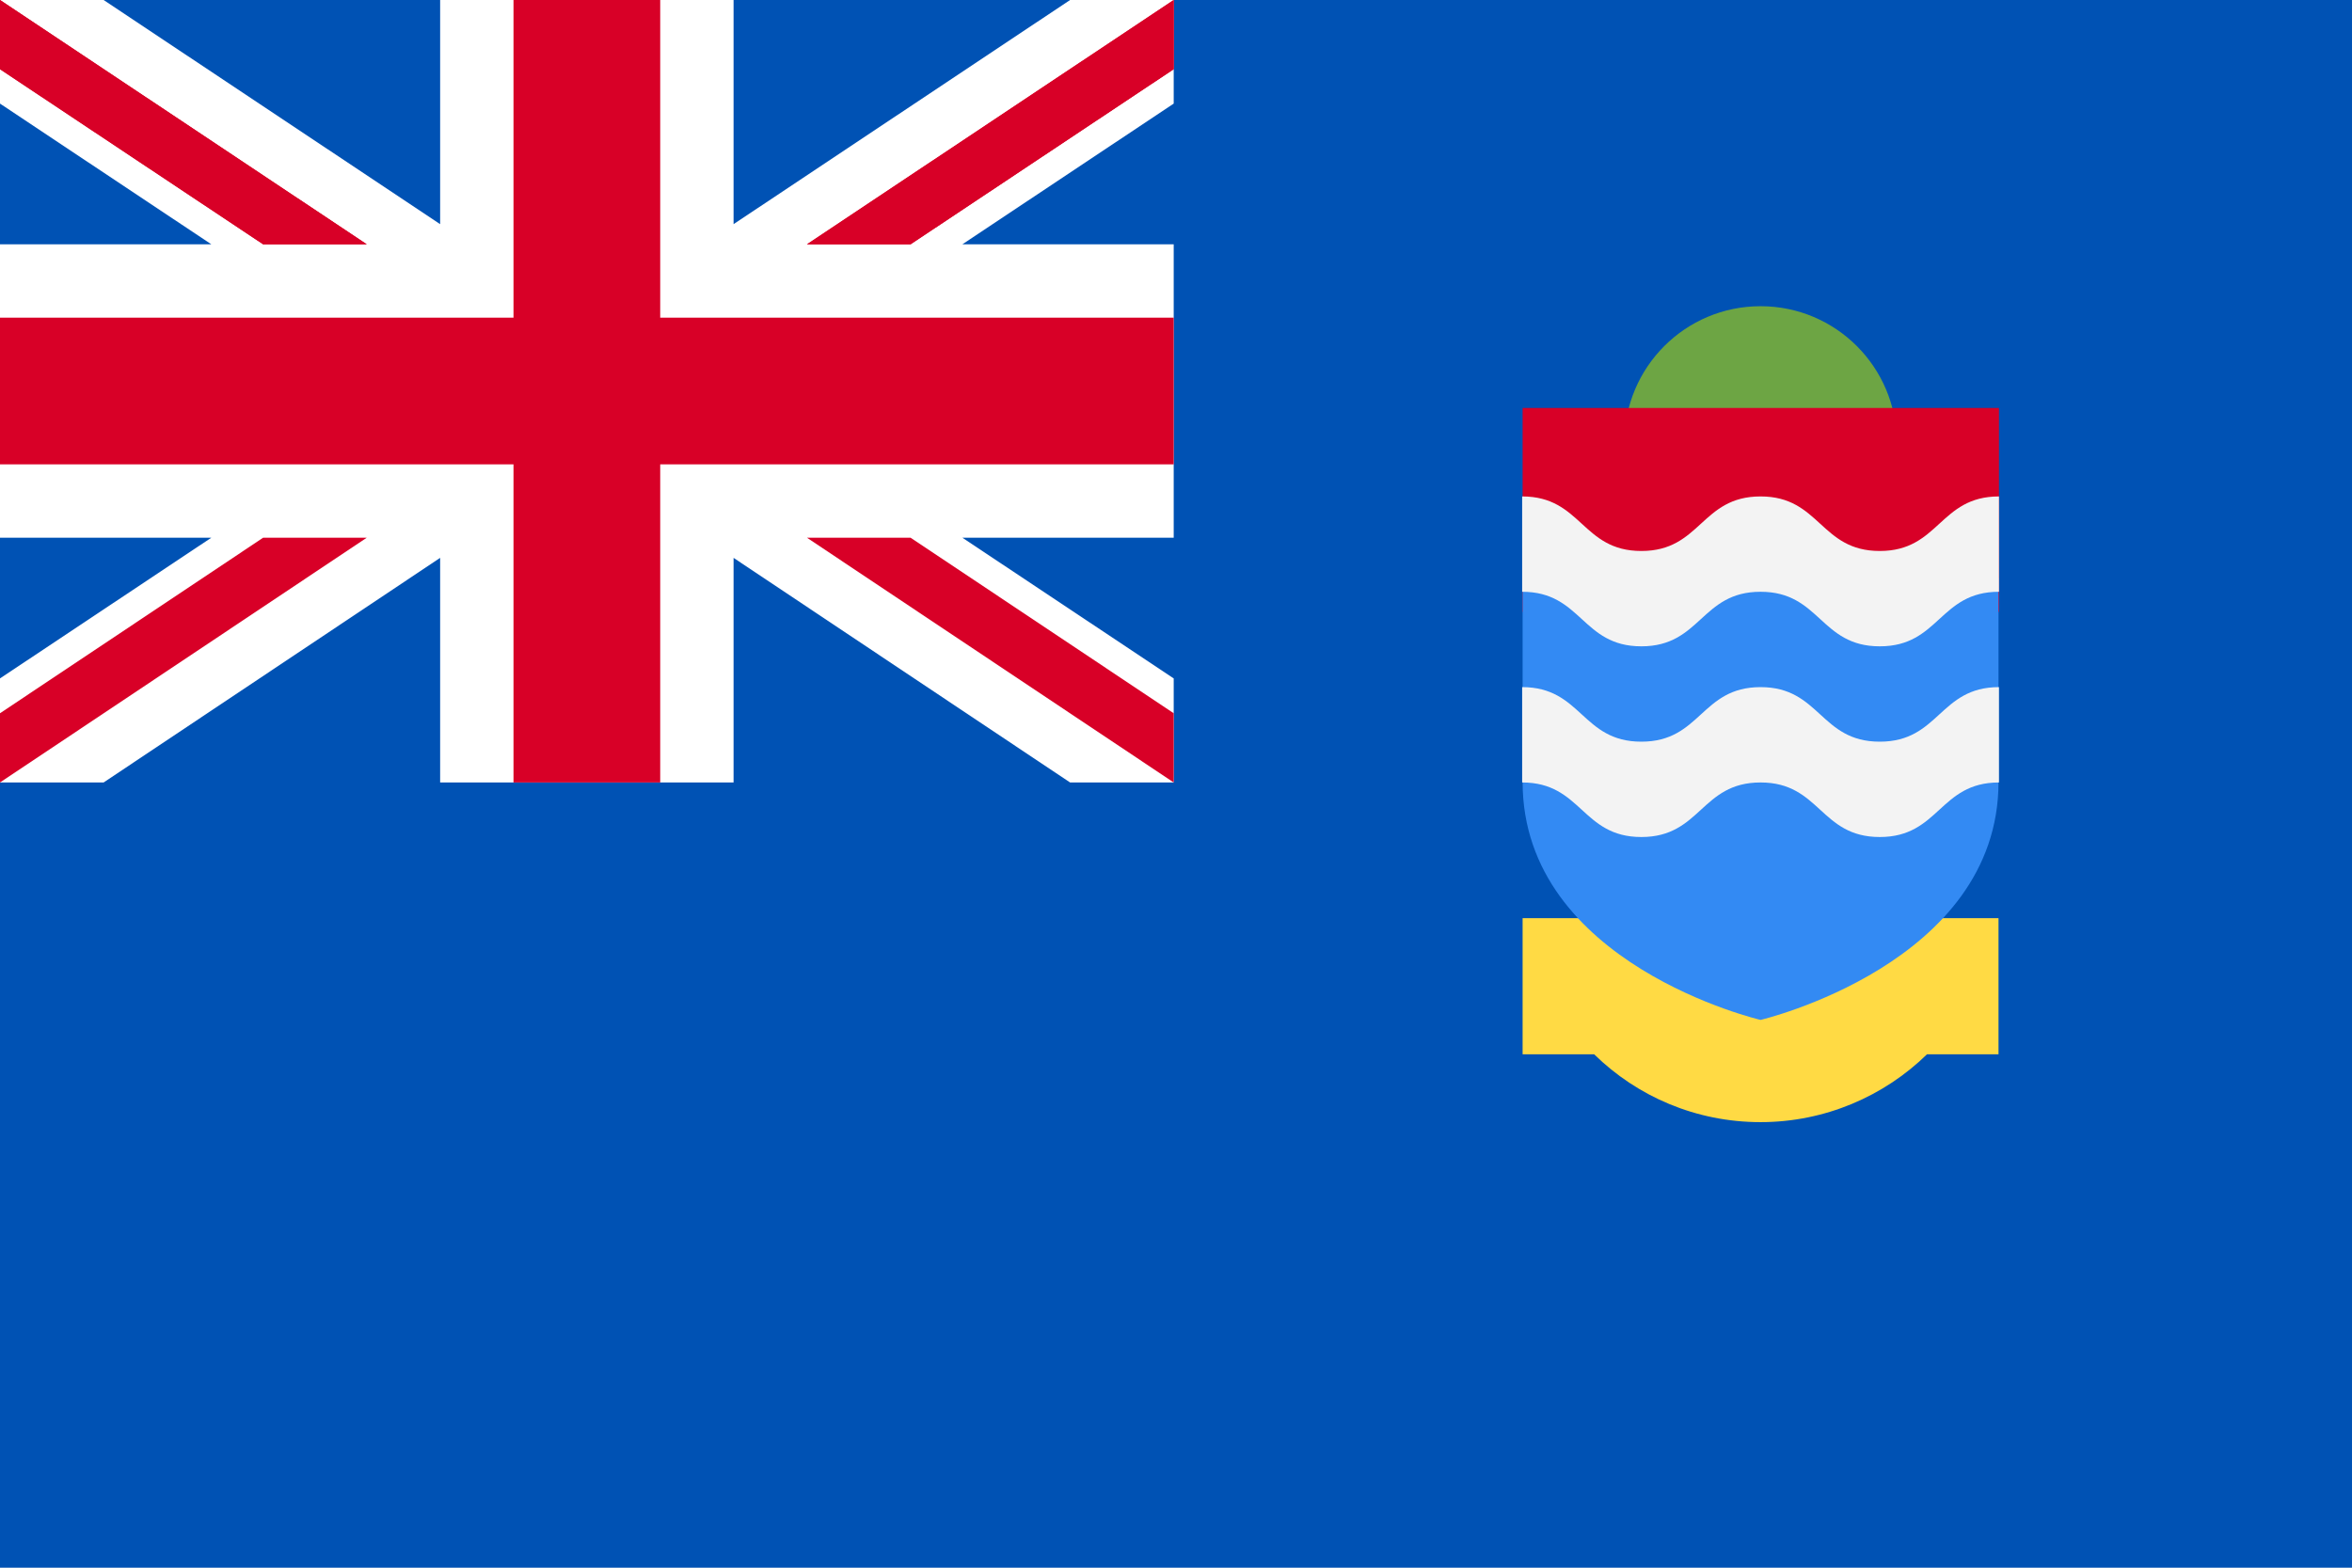
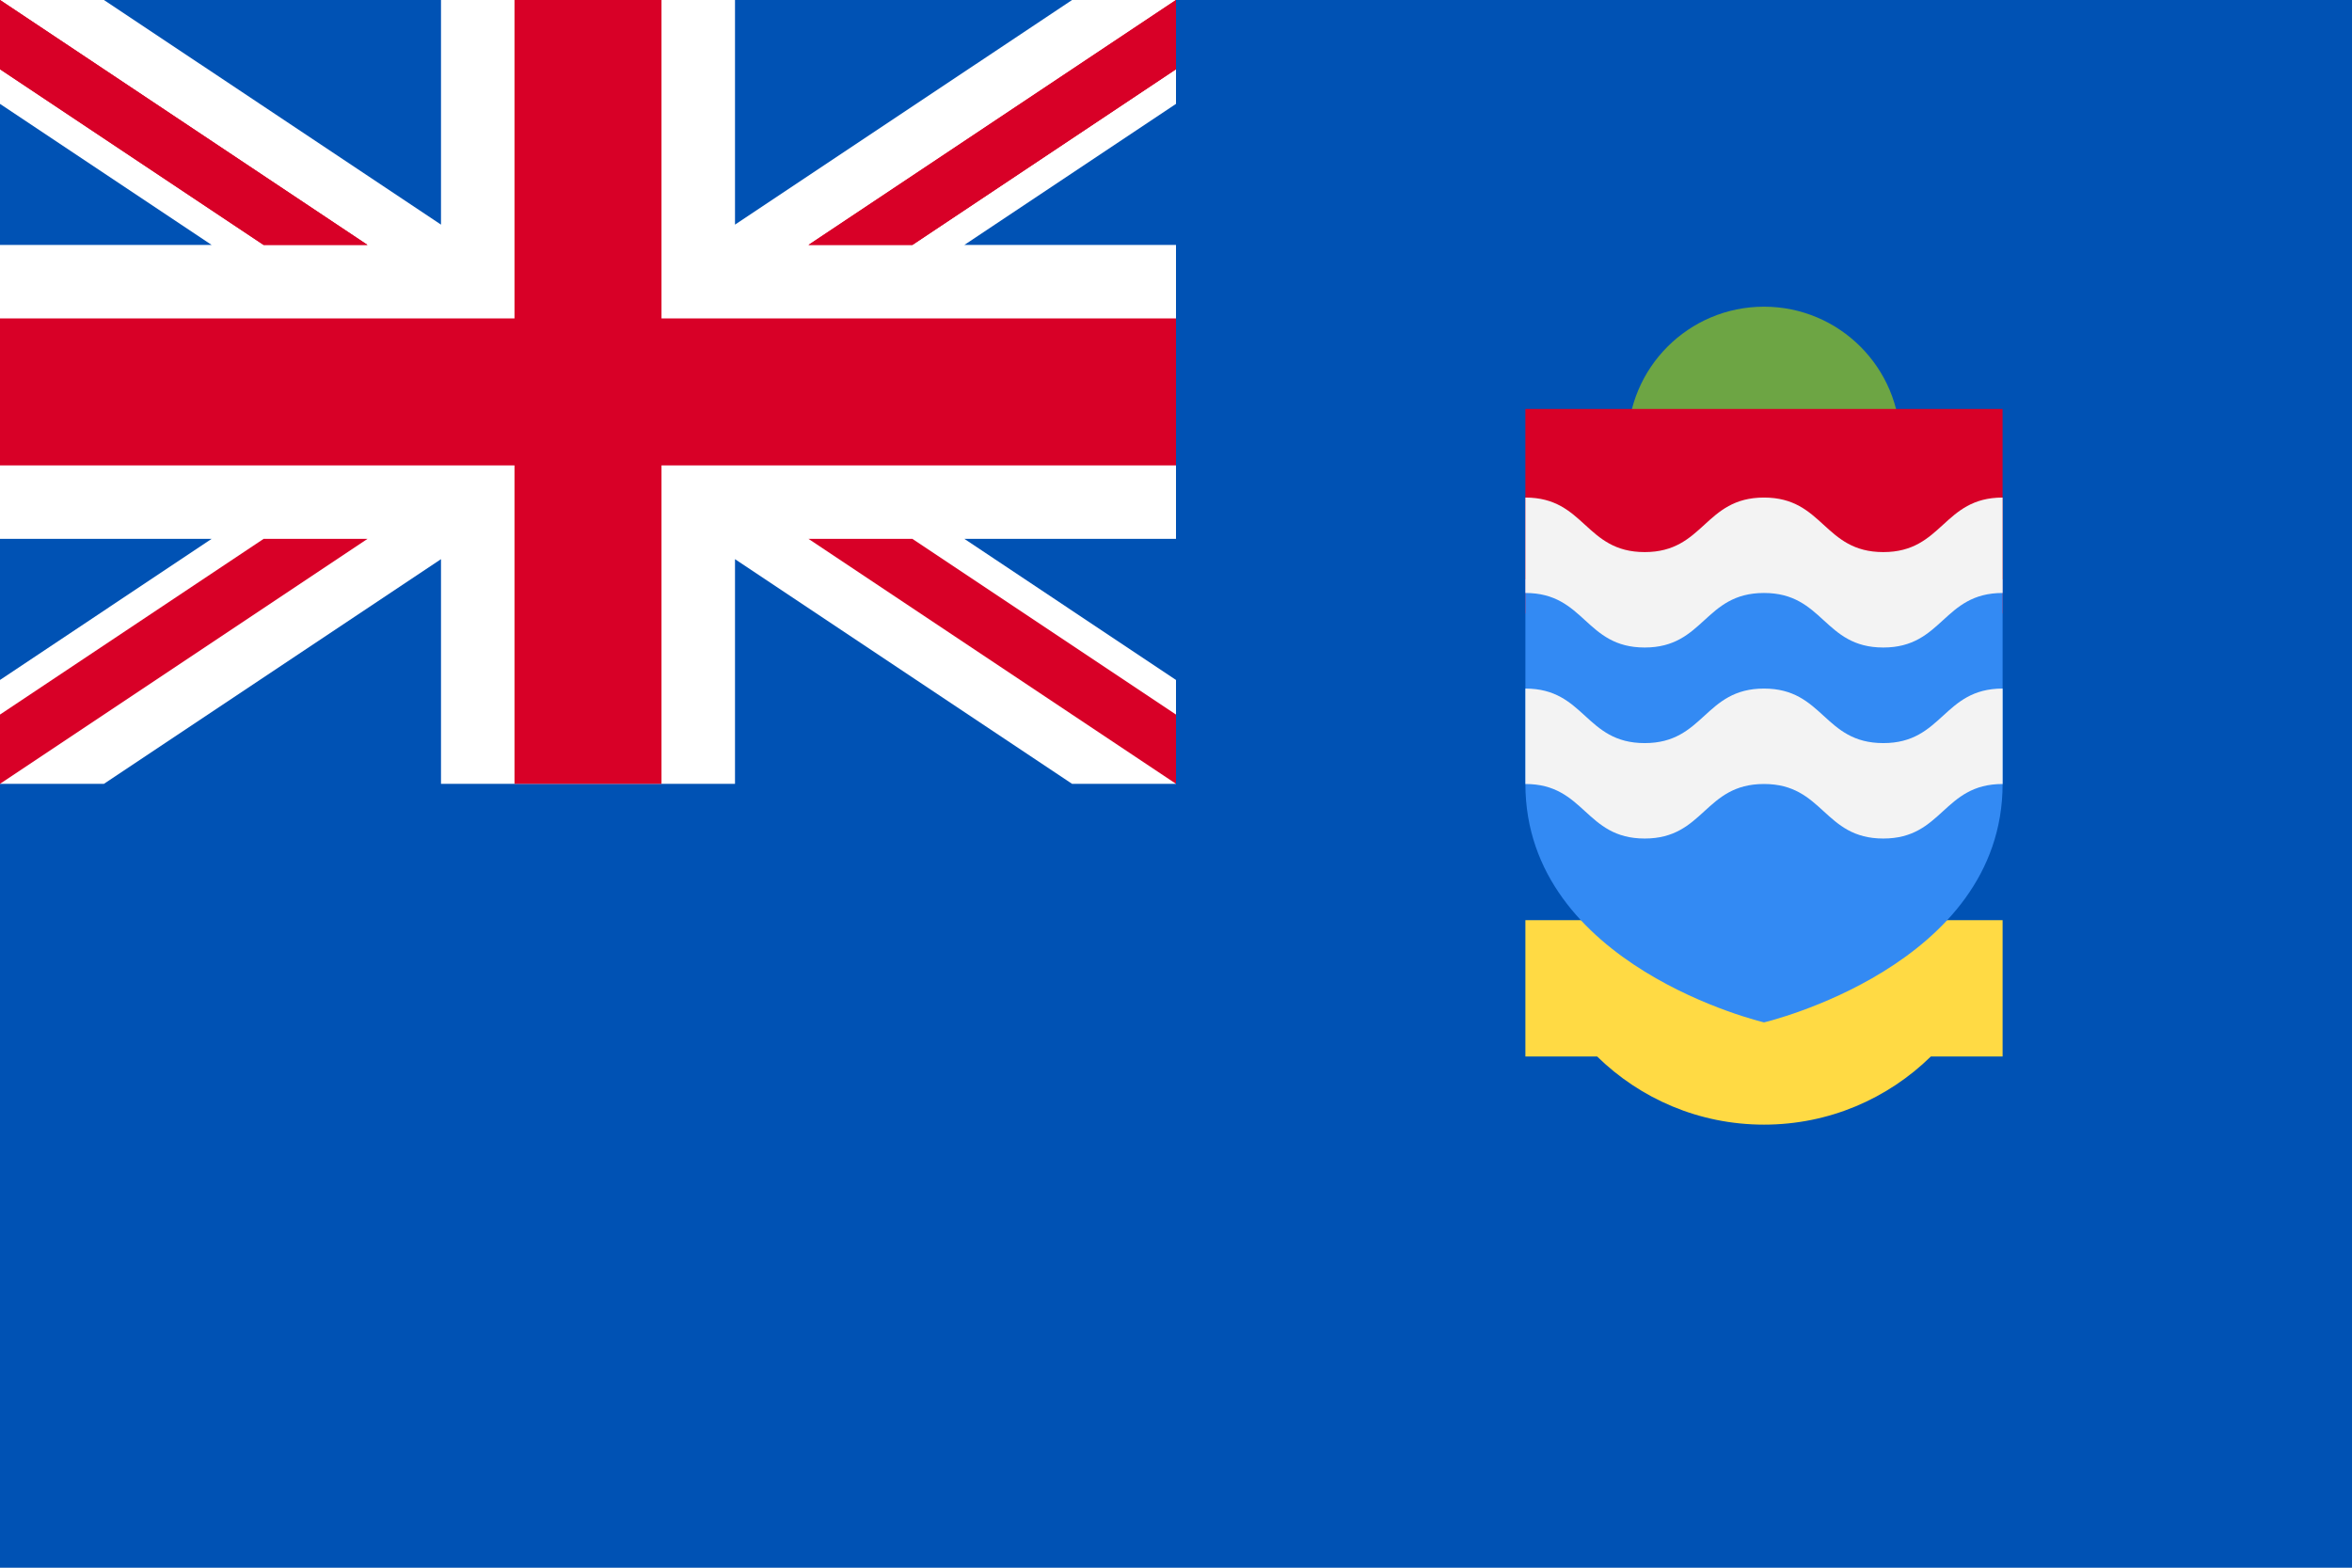
- <svg xmlns="http://www.w3.org/2000/svg" viewBox="0 0 513 342">
-   <path fill="#0052B4" d="M0 0h513v342H0z" />
-   <circle fill="#6DA544" cx="384" cy="96.5" r="29.7" />
-   <path fill="#D80027" d="M332.1 89H436v44.5H332.1z" />
-   <path fill="#496E2D" d="M435.9 170.7z" />
-   <path fill="#FFDA44" d="M332.1 200.3V230h15.6c9.4 9.2 22.2 14.8 36.3 14.8 14.1 0 27-5.7 36.3-14.8H435.9v-29.7H332.1z" />
-   <path fill="#338AF3" d="M332.1 126.1v44.5c0 39.8 51.9 51.9 51.9 51.9s51.9-12.2 51.9-51.9v-44.5H332.1z" />
+ <svg xmlns="http://www.w3.org/2000/svg" viewBox="0 85.333 512 341.333">
+   <path fill="#0052B4" d="M0 85.334h512v341.337H0z" />
+   <circle fill="#6DA544" cx="384" cy="181.79" r="29.682" />
+   <path fill="#D80027" d="M332.054 174.377h103.88v44.522h-103.88z" />
+   <path fill="#496E2D" d="M435.942 255.997v-.001.001z" />
+   <path fill="#FFDA44" d="M332.058 285.678v29.682h15.616c9.364 9.176 22.18 14.84 36.326 14.84 14.147 0 26.962-5.664 36.326-14.84h15.616v-29.682H332.058z" />
+   <path fill="#338AF3" d="M332.058 211.475v44.522c0 39.759 51.942 51.942 51.942 51.942s51.942-12.182 51.942-51.942v-44.522H332.058z" />
  <g fill="#F3F3F3">
-     <path d="M384 149.9c-13 0-13 11.9-26 11.9s-13-11.9-26-11.9v20.8c13 0 13 11.9 26 11.9s13-11.9 26-11.9 13 11.9 26 11.9 13-11.9 26-11.9v-20.8c-13 0-13 11.9-26 11.9s-13-11.9-26-11.9zM384 108.3c-13 0-13 11.9-26 11.9s-13-11.9-26-11.9v20.8c13 0 13 11.9 26 11.9s13-11.9 26-11.9 13 11.9 26 11.9 13-11.9 26-11.9v-20.8c-13 0-13 11.9-26 11.9s-13-11.9-26-11.9z" />
+     <path d="M383.997 235.256c-12.985 0-12.985 11.873-25.97 11.873s-12.985-11.873-25.97-11.873v20.777c12.985 0 12.985 11.873 25.97 11.873s12.985-11.873 25.97-11.873c12.986 0 12.986 11.873 25.973 11.873 12.986 0 12.986-11.873 25.973-11.873v-20.777c-12.986 0-12.986 11.873-25.973 11.873-12.986-.001-12.986-11.873-25.973-11.873zM383.997 193.666c-12.985 0-12.985 11.873-25.97 11.873s-12.985-11.873-25.97-11.873v20.777c12.985 0 12.985 11.873 25.97 11.873s12.985-11.873 25.97-11.873c12.986 0 12.986 11.873 25.973 11.873 12.986 0 12.986-11.873 25.973-11.873v-20.777c-12.986 0-12.986 11.873-25.973 11.873-12.986 0-12.986-11.873-25.973-11.873z" />
  </g>
-   <path fill="#FFF" d="M256 0v22.6l-46.1 30.7H256v64h-46.1L256 148v22.7h-22.6l-73.4-49v49H96v-49l-73.4 49H0V148l46.1-30.7H0v-64h46.1L0 22.6V0h22.6L96 48.9V0h64v48.9L233.4 0z" />
+   <path fill="#FFF" d="M256 85.334v22.617l-46.069 30.709H256v64h-46.069L256 233.38v22.617h-22.628L160 207.078v48.919H96v-48.919l-73.372 48.919H0V233.38l46.069-30.72H0v-64h46.069L0 107.951V85.334h22.628L96 134.241V85.334h64v48.907l73.372-48.907z" />
  <g fill="#D80027">
-     <path d="M144 0h-32v69.3H0v32h112v69.4h32v-69.4h112v-32H144z" />
-     <path d="M0 0v15.1l57.4 38.2H80zM256 0v15.1l-57.4 38.2H176z" />
-     <path d="M0 0v15.1l57.4 38.2H80zM256 0v15.1l-57.4 38.2H176zM0 170.7v-15.1l57.4-38.3H80zM256 170.7v-15.1l-57.4-38.3H176z" />
+     <path d="M144 85.329h-32v69.334H0v32h112v69.334h32v-69.334h112v-32H144z" />
+     <path d="M0 85.329v15.082l57.377 38.252H80zM256 85.329v15.082l-57.377 38.252H176z" />
+     <path d="M0 85.329v15.082l57.377 38.252H80zM256 85.329v15.082l-57.377 38.252H176zM0 255.997v-15.082l57.377-38.252H80zM256 255.997v-15.082l-57.377-38.252H176z" />
  </g>
</svg>
